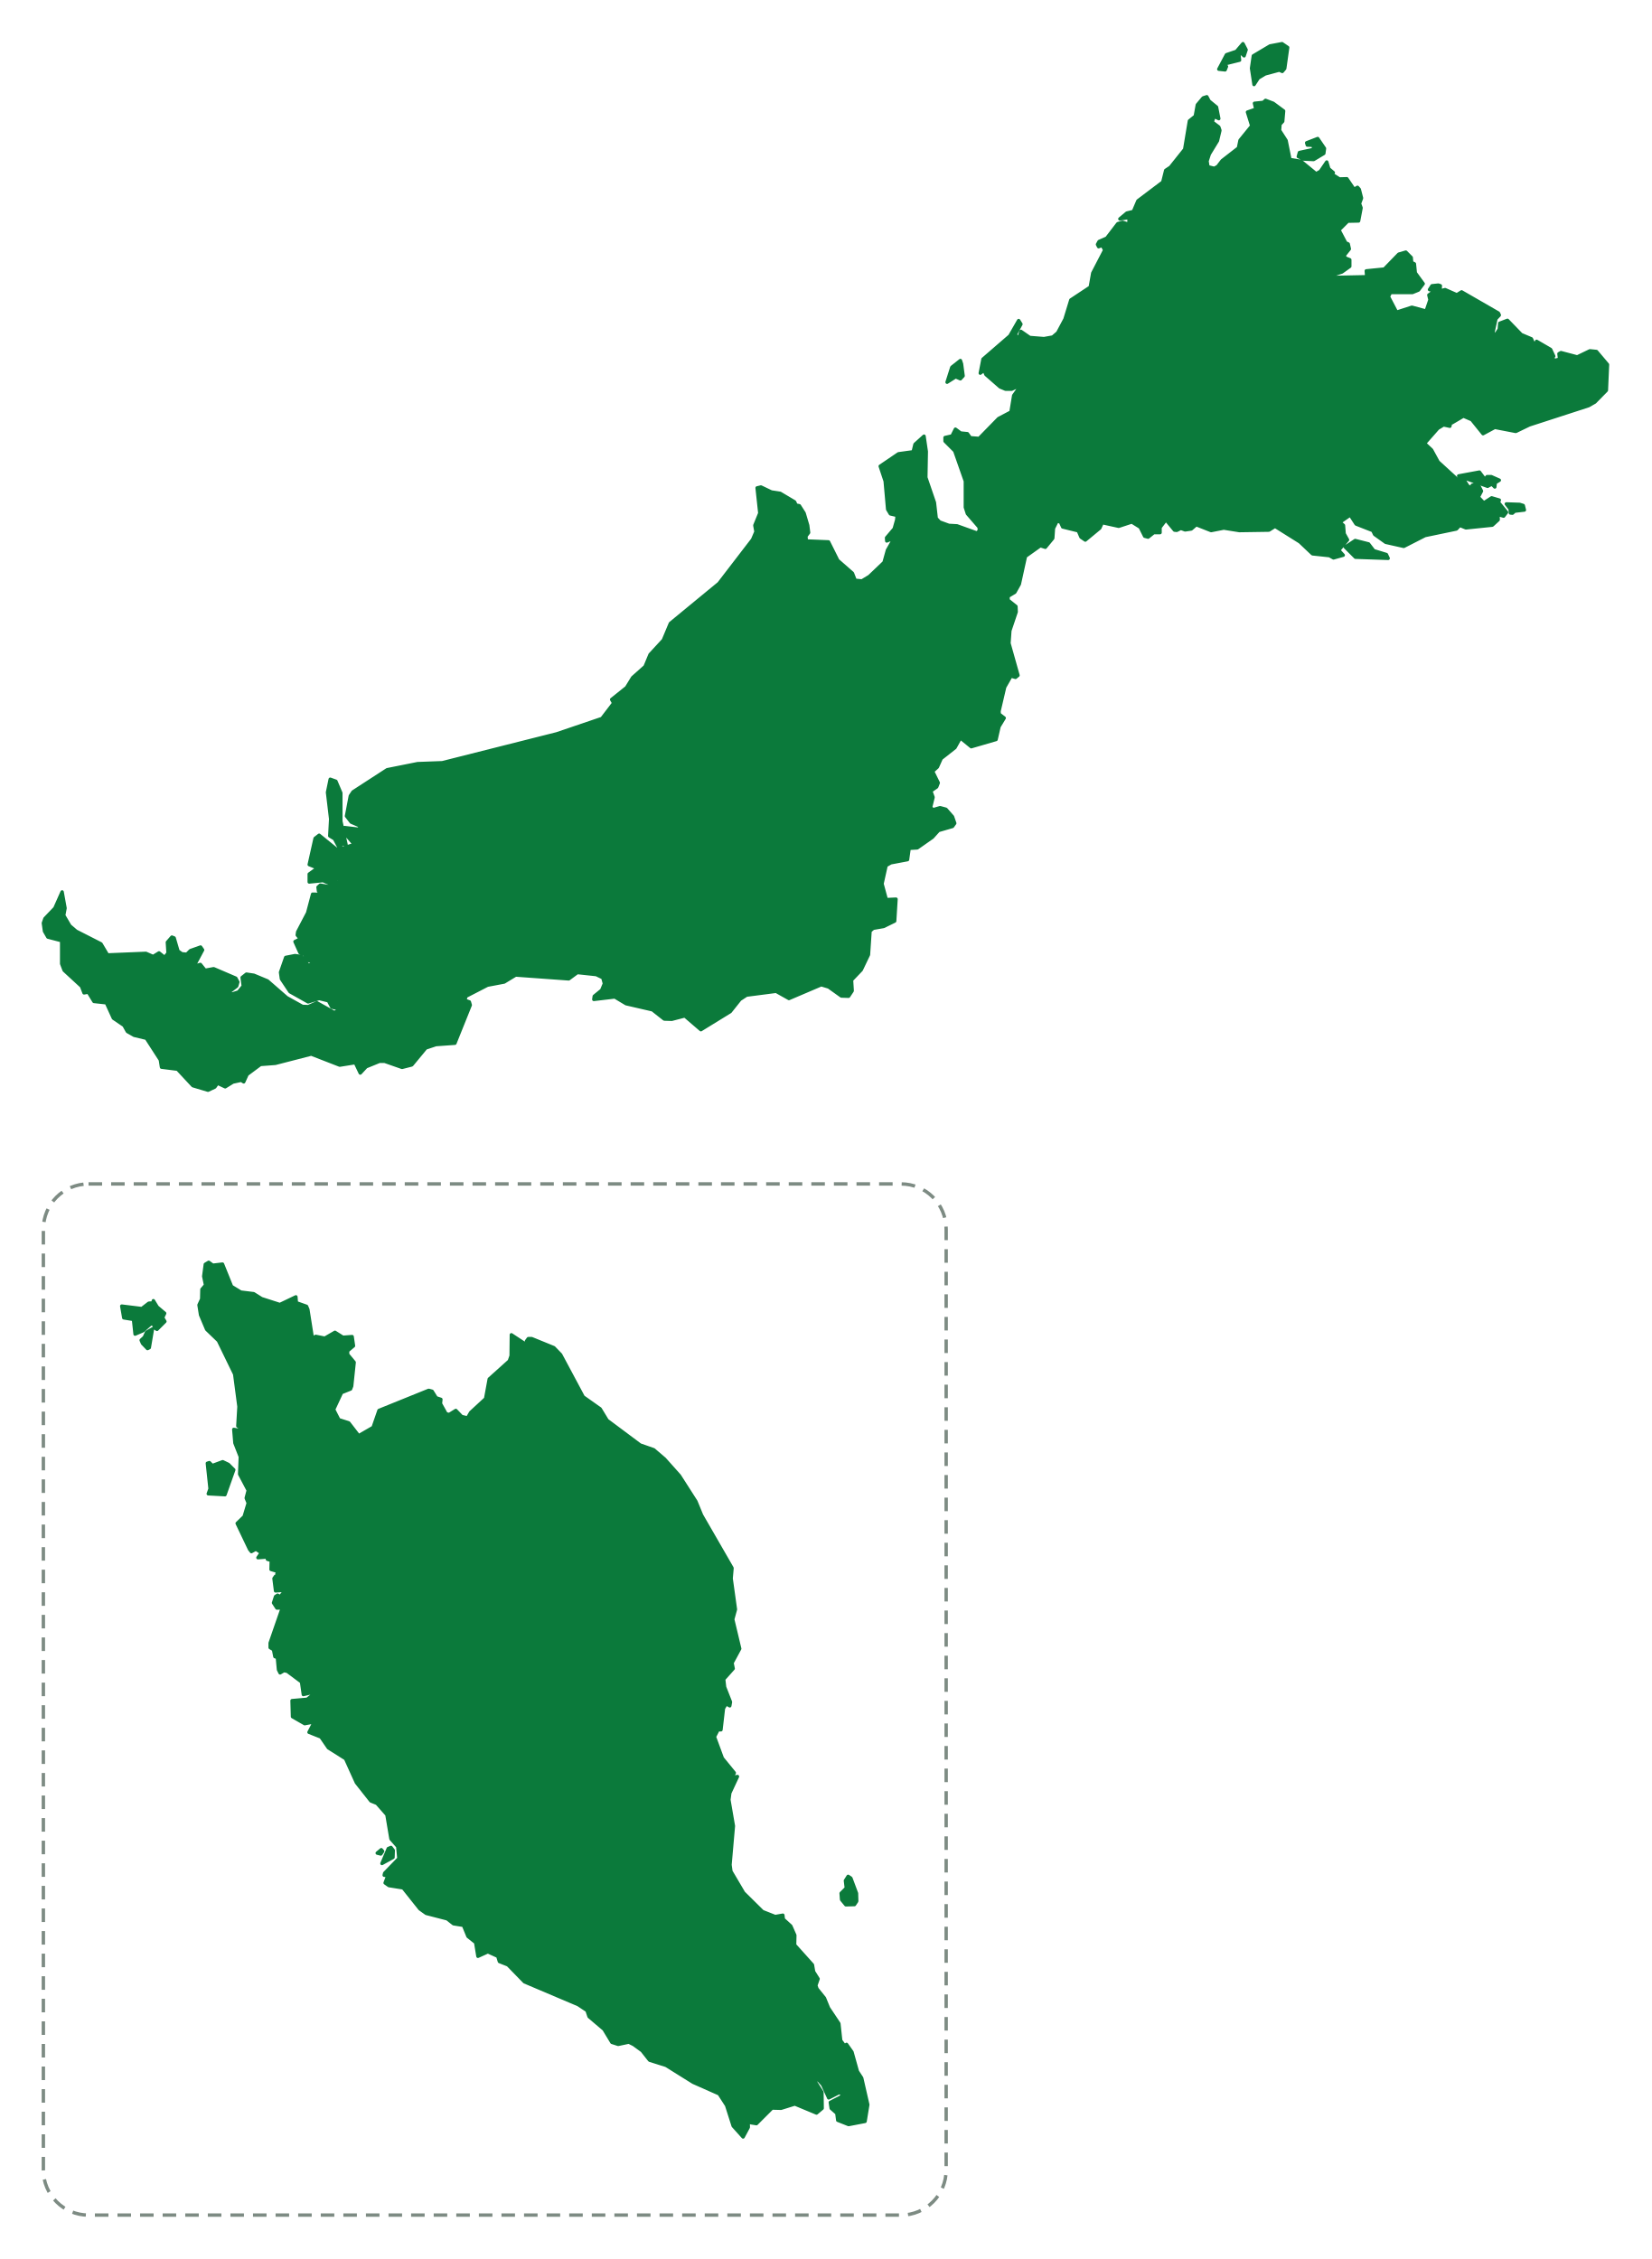
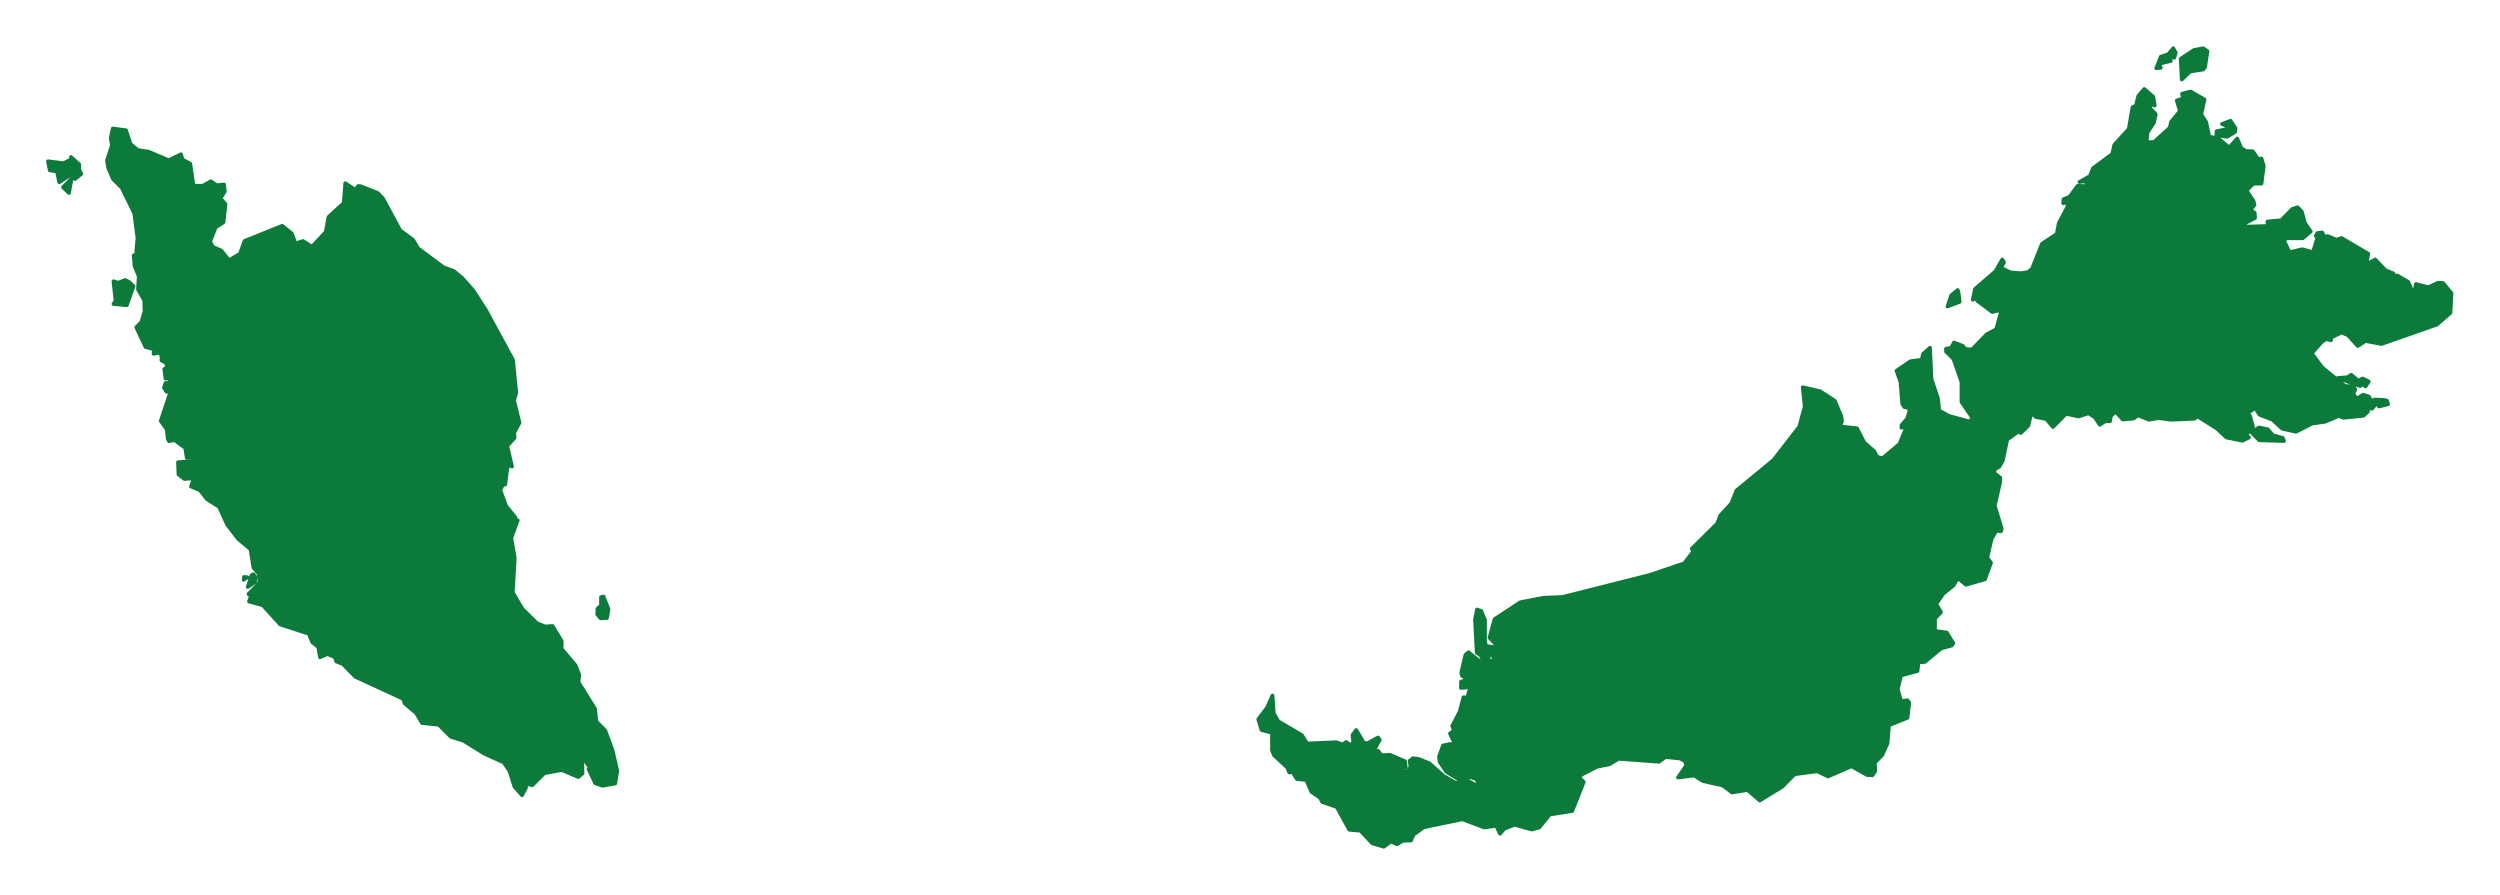
- <svg xmlns="http://www.w3.org/2000/svg" viewBox="0 0 731.2 1000" width="731" height="1000">
-   <path fill="#0b7a3b" fill-rule="evenodd" stroke="#0b7a3b" stroke-width="1.5" stroke-linejoin="round" vector-effect="non-scaling-stroke" d="M600.1 246.6L595.6 242.1L600 239.2L605.9 240.7L608.2 243.7L613.8 245.4L614.6 247.1L600.1 246.6ZM418.4 193.6L421.5 192.9L423 189.9L425.3 191.6L428.3 191.9L429.6 193.7L433.5 194L442.1 185.2L447.6 182.3L448.8 175L451 171.9L450.5 171L447.9 172.2L445.2 172.2L442.8 171.2L436.5 165.7L435.7 163.8L434 165.1L435.2 158.9L447.1 148.6L451 141.8L452 143.4L449.5 148L451 150L452 146.6L455.9 149.3L462.2 149.8L466.1 149.1L468.3 147.2L471.5 141.2L474.1 132.7L482.7 127L483.8 120.8L489.1 110.6L488 108.5L486.4 109.1L485.9 108.1L486.6 106.8L490 105.3L494.9 98.9L497 98.3L499.8 99.2L499.9 96.2L495.8 96.8L498.9 94.2L501.8 93.5L503.8 88.8L514.8 80.5L516.1 75.3L518.2 73.9L524.5 66L526.6 53.4L529.2 51.3L530.1 46.3L532.7 43.2L534.3 42.7L535.3 44.6L538.6 47.3L539.6 52.4L537.5 51.4L536.7 53.9L539.6 56.1L540.1 57.6L539 62.2L535.4 68.1L534.4 71.2L534.8 73.7L537.6 74.4L539.1 73.6L541.1 71L548.3 65.4L549 62L554.2 55.6L552.3 49.5L556 48.2L555.4 45.6L559.3 45.2L560.3 44.3L563.7 45.6L568.3 49L567.9 53.6L566.7 54.9L566.5 57.6L569.4 62.1L571.1 70.5L576 71.3L582.7 76.8L584.6 75.7L587.4 71.6L588.3 74.6L590.3 76.3L589.7 77L593 79.1L596.3 79L599.5 83.7L601 82.8L601.8 83.7L602.8 87.6L601.9 90L602.6 91.9L601.5 97.7L596.7 97.8L592.8 101.7L595.8 107.4L596.9 107.9L597.4 110.1L595.1 113L595.6 114.1L597.6 114.9L597.6 117.8L594.1 120.3L585.1 123.3L583.4 125.2L590.6 122.7L605.1 122.4L604.9 119.8L612.9 119L619.3 112.4L622.4 111.5L624.8 113.9L625 116.1L626.2 116.7L626.6 120.7L630.1 125.5L628 128.3L625.3 129.4L615.6 129.4L614.7 131.2L618.3 138.1L625.1 135.9L631.4 137.6L633.1 132.6L632.6 130.5L633.7 129.7L639.8 128.1L645 130.4L647.1 129.1L663.4 138.5L663.8 139.4L662.3 141L661.1 146.6L661.3 149.6L663.8 145.6L664 143L667.4 141.7L673.5 148L678 149.9L679.4 153L680.3 151L686.5 154.6L687.9 157.6L686.7 158.3L688.5 159.4L690.5 158.9L690.2 156.5L691.1 156L698.3 157.9L703.9 155.2L706.8 155.5L711.7 161.3L711.2 172.7L706.1 177.9L703.3 179.5L677.1 188L671.1 190.9L661.8 189.1L656.6 191.9L651.6 185.7L647.9 184.1L642.8 187.1L642.3 186.7L641.9 188.6L639.1 188L636.6 189.5L630.7 196.2L633.8 199.1L636.7 204.4L644.9 211.9L648.5 212.9L649.9 215.1L651.6 215.9L651.8 214.7L652.8 214.5L655 215.5L655.9 217.3L654.5 220L656.5 222.1L657 222.5L660.4 220.3L663.8 221.3L663.4 222.3L667 226.7L665.7 228.4L663.2 227.7L663.3 230L660.7 232.4L649 233.6L646.3 232.5L644.8 234.1L630.9 237L621.5 241.8L613.5 240L608.6 236.5L607.8 234.8L600.4 231.9L597.8 227.9L593.2 231.1L594.8 232.5L595.1 236.2L596.6 238.9L592.7 243.5L594.7 245.7L590.4 246.9L588.6 245.9L581.1 245.1L575.5 239.8L564.5 232.9L561.8 234.6L548.7 234.8L541.8 233.7L536.2 234.8L529.6 232.2L527.4 234.1L524.7 234.5L522.8 233.8L521 234.7L520 234.6L516.2 230L513.6 233.4L513.6 235.7L510.8 235.7L508.3 237.7L506.8 237.3L504.8 233.3L501.1 231L495.3 232.9L488 231.3L486.9 233.7L480.5 239L478.6 237.7L477.4 234.9L470.5 233.2L469.5 231L468 230.6L466.4 233.8L466.1 238.2L462.8 242.2L460.6 241.5L454 246.2L451.3 258.5L449.3 262.1L446.3 263.9L446.3 265.6L449.8 268.4L449.9 270.8L447.1 279.1L446.7 284.7L450.7 298.9L449.6 299.8L447.6 299.2L444.8 304.1L442.3 314.8L442.4 316.1L444.6 317.8L442.3 321.6L441 327.3L430 330.5L425.2 326.6L422.8 330.9L416.7 335.7L415 339.5L412.9 341.4L415.4 346.5L414.7 348.3L412.1 350.1L413.1 352.9L412 357.4L413.1 358.4L416.2 357.5L418.8 358.2L421.7 361.5L422.7 364.4L421.7 365.8L415.5 367.6L412.8 370.6L406.1 375.3L402.5 375.5L401.8 380.5L394.4 381.9L392.3 383.1L390.5 391.2L392.4 398.2L396.7 398L396.1 407.7L391.2 410.1L386.6 410.9L385.2 412.1L384.5 422.6L381.3 429.3L377 433.8L377.3 438.6L375.7 441L372.5 440.9L366.9 436.9L363.6 435.9L349.3 442L343.6 438.8L330.5 440.5L327.6 442.4L323.3 447.8L310.3 455.8L303.2 449.7L297.4 451.2L294.1 451.1L288.9 447L277.2 444.3L272.2 441.3L262.9 442.4L263.1 441L266.4 438.3L267.6 435.4L266.9 432.8L264 431.4L255.6 430.5L251.8 433.3L228.3 431.6L223.2 434.7L215.8 436.1L206.3 441L205.8 442.8L207.8 443.5L208.2 444.9L201.4 461.8L193 462.4L188.5 463.9L182.3 471.4L178 472.5L170.3 469.8L168 469.8L162.1 472.2L159.5 475L157.3 470.4L150.4 471.5L137.8 466.6L121.9 470.7L115.3 471.2L109.4 475.6L107.9 478.9L106.8 478.2L103.1 479L99.7 481.1L96.3 479.5L95.1 481.2L92.1 482.6L85.4 480.6L78.6 473.3L71.5 472.4L71 469.2L64.8 459.6L59.4 458.3L56.4 456.6L54.9 453.9L50.2 450.7L47.1 443.9L41.6 443.3L39.1 439.2L37.2 439.5L36.1 436.6L28.4 429.5L27.3 426.6L27.3 416.4L21.2 414.8L19.7 412.2L19.2 408.6L19.9 406.6L24.3 402L27.5 394.8L28.8 402L28.2 405.2L30.9 409.8L33.7 412.2L44.7 417.8L47.6 422.7L64.6 422L67.8 423.4L70.4 421.8L72.9 423.8L74.4 421.9L74.1 417.1L76.1 414.8L77.1 415.2L78.8 421L80.5 422.2L82.7 422.4L84.3 420.8L88.8 419.2L89.7 420.5L85.8 427.8L88.7 426.9L90.8 429.5L94.6 428.8L104.4 433L105.3 434.7L104.8 436.5L100.9 439.5L102.8 440L105.6 439.1L107.7 436.5L107.2 432.7L109.1 431.2L112.4 431.7L118.4 434.2L126.9 441.6L133.9 445.5L136.5 445.6L140.3 443.9L148 448.2L151 446.8L146.9 445.8L145.4 443L141.3 442L136.4 443.5L128.4 439L124.6 433.3L124.2 430.4L126.5 423.8L130.6 423L133.5 423.4L136.5 427.3L139.1 426.4L141.3 427.7L142.8 427.3L136.1 425L134.8 422.4L132.8 421.7L130.6 416.8L133 415.6L131.6 413.9L131.8 412.5L136.2 404.1L138.4 395.8L142.8 395.9L141 394.4L140.8 392.7L141.8 391.8L147.7 392.8L150.4 389.8L150 388.6L149.1 388.9L147.2 391.6L143 389.8L136.9 390.4L136.9 386.9L139.4 385.1L140.8 385.3L140.1 384L136.9 382.7L139.5 371.1L141.3 369.7L149.3 376.2L155.6 374.2L158.9 376.1L153.9 370.3L152.5 366.3L158.4 367L160.4 366L155.5 363.9L153.4 361.2L155.1 352.3L156.3 350.5L171.4 340.7L184.9 338L195.8 337.6L246.5 324.8L266.5 318L271.7 311.2L270.8 309.6L277.4 304.3L280.1 299.9L285.6 295L287.8 289.7L293.7 283.3L296.8 275.9L318.3 258.2L333.2 238.8L334.7 235.3L334.2 232.5L336.4 227.1L335.2 215.9L336.9 215.5L341.5 217.7L345.4 218.3L351.8 222.1L352.4 223.5L353.9 223.8L356 227.1L357.6 232.5L358 235.7L356.8 237.3L357 239.4L366.8 239.8L370.9 248L377.4 253.7L378.6 256.8L381.6 257.1L384.9 255.1L391.4 248.9L392.9 243.5L395 239.8L394.8 238.5L392.6 239.4L392.5 238L395.9 234L397 230.1L397.2 228.1L394.2 227.4L393 225.4L391.9 212.9L389.7 206.3L397.8 200.8L404.3 199.9L405.1 196.6L409.1 193L410.1 199.8L409.9 211.3L413.7 222.4L414.5 229.4L416 231L420.1 232.5L423.7 232.7L432.6 235.9L433.6 234.8L433.5 233.3L428.3 227.3L427.4 224.5L427.4 212.9L422.7 199.5L418.4 195.2L418.4 193.6ZM636.8 126.1L637.7 126.4L637.6 127.8L635.1 128.6L632.9 128.1L634 126.4L636.8 126.1ZM153 372.9L153.2 373.8L151.6 373.5L150.1 375.1L148.1 371.3L146 370L146.4 362.5L145 350.7L146.2 344.9L148.7 345.8L150.9 351L150.9 363.5L153 372.9ZM672.8 223.2L674.4 223.7L674.9 225.7L670.6 226.2L669.6 227.1L668.7 227L668.6 225.2L666.9 223L672.8 223.2ZM657.4 212.1L658.4 210.9L660.2 210.9L663.8 212.5L662 213.6L661.8 215.5L660.5 214.2L658.6 215.2L645.8 210.6L655 208.9L657.4 212.1ZM425.7 161L426.4 166.3L425.2 167.6L423.1 166.7L419.3 169.1L421.4 162.5L425.2 159.5L425.7 161ZM583.4 61.2L586.4 65.6L586.1 67.8L581.6 70.5L577.2 70.3L574.8 69.2L575.3 67.4L581.7 66L581.3 64.2L578.8 64.1L578.5 63.1L583.4 61.2ZM550.3 19.2L551.7 21.9L550.8 24.6L549.5 23.4L548.5 23.9L548.8 26.5L542 28.2L543 29.3L542.4 30.8L539.6 30.5L543 24.1L547.4 22.6L550.3 19.2ZM562.3 20.2L567.6 19.2L570.1 20.9L568.8 30.2L567.7 31.5L566.4 30.9L560.1 32.6L557.1 34.4L555.2 37.3L554.1 30.1L554.9 24.6L562.3 20.2ZM226.4 590.9L232.8 595.1L234.5 594.7L234.2 593.3L233.1 593.7L233.9 592.6L235.4 592.6L245.2 596.6L248.2 599.7L258.2 618.4L265.7 623.7L268.8 628.8L283.4 639.7L289.4 641.8L294.2 645.9L300.8 653.3L308.1 664.7L310.6 670.8L324.1 694.2L323.7 698.8L325.6 712.5L324.4 716.9L327.5 729.9L324.1 736.2L324.6 738.7L320.4 743.4L320.8 746.9L323.4 753.5L323.1 755.2L321.5 754.3L320.3 756.3L319.2 765.8L317.9 765.8L316.3 768.9L319.8 778.4L325.1 784.9L324.1 787L326.5 786.5L323.1 793.8L322.7 796.8L324.7 808.4L323.2 825.6L323.6 828.5L329.2 838L337.6 846.3L343.2 848.5L346.6 847.9L346.8 849.7L350.1 852.7L351.9 856.8L351.8 861.1L359.7 869.9L360.2 872.9L362.2 876.1L361.2 879L361.7 880.5L365 884.6L366.8 889L371.4 895.9L372.2 903.4L373.9 905.7L374.8 905.1L377.2 908.5L379.6 917.1L381.5 920L384.2 931.8L383 939.2L375.7 940.6L370.9 938.7L370.5 935.6L368 933.4L367.6 930.8L372.1 928.5L373.8 926.5L371.2 926.6L366.9 928.8L364.2 922.9L360.9 919.2L361.2 922L363.9 926.3L364 933.4L361.5 935.5L351.9 931.5L345.8 933.4L341.8 933.3L334.9 940.2L332.4 939.8L331.2 938.2L331.3 941.8L329 946.1L324.6 941.2L321.7 932.1L318.4 927L306.9 921.9L294.9 914.4L287.6 912.1L284.3 907.9L280.6 905.2L278.4 904.1L273.7 905.1L270.9 904.2L267.4 898.4L260.8 892.8L259.9 890.1L256 887.5L232.2 877.4L224.9 869.9L221.1 868.4L220.4 866.1L216 864.1L211.6 866.1L210.6 860L207.2 857.3L205.2 852.4L200.8 851.7L198 849.5L188.7 847.1L185.9 845.1L178.5 835.8L172.2 834.8L170.5 833.6L171.7 830.4L170.1 830.2L170.3 829.3L176.6 822.8L176.1 817.5L173.1 814.1L171.3 803.4L166.9 798.4L164.2 797.3L157.8 789.2L153 778.6L145.4 773.8L142.1 769L136.8 766.9L139.2 762.3L134.9 763.1L129.5 760L129.3 752.9L136 752.3L138.4 750.4L141 750.3L140.3 748.8L134.3 750.2L133.5 744.6L127.2 739.9L125.7 739.6L124 740.6L123.3 739.2L122.8 733.8L121.7 733.4L121.1 730.3L119.6 729.4L119.6 727.4L125 711.8L122.6 711.9L121.1 709.6L122 706.8L122.9 706.2L124 706.9L126.4 704L122 704.3L121.3 698.8L122 697.8L124 697.7L122.6 696.7L123.1 695.7L120 694.8L120.1 690.8L118.4 690.3L118.2 689.3L114.2 689.6L115.7 687.4L113.3 685.8L111.3 686.9L110.5 685.9L105 674.4L108.1 671.4L109.9 665.4L109 663.2L109.9 659.8L106.1 652.6L106.4 644.9L104 638.8L103.5 632.8L105.8 633.2L106.5 632.1L105.3 631.3L105.8 622.7L103.9 608.3L96.7 593.5L91.5 588.5L88.8 582.1L88.1 577.7L89.3 575.1L89.4 570.8L91 568.9L90.2 565L90.9 559.7L92.4 558.8L94.2 560.1L98.5 559.6L102.5 569.5L106.6 572L112.3 572.7L115.8 574.9L123.9 577.5L131 574.1L131.2 576.7L135.7 578.3L136.3 579.7L138.3 592.4L139.8 591.6L143.8 592.4L148.3 589.8L151.8 592L155.9 591.7L156.5 595.8L153.9 598L153.9 599.6L156.8 603.1L155.7 613.6L155.2 614.9L151.2 616.5L147.7 624L150 628.5L154.4 629.9L158.8 635.6L165.2 631.9L167.8 624.4L189.8 615.5L191.3 615.9L193.1 618.8L195.2 619.5L195 621.4L197.5 625.9L198.9 626.2L201.8 624.4L204.4 627.1L207 627.7L208.4 625.3L215 619.2L216.6 610.5L225.5 602.5L226.3 600.2L226.4 590.9ZM379.2 838.2L379.3 841.7L378.3 843.2L374.5 843.3L372.6 841L372.4 838.2L374.7 835.9L374.3 832.6L375.5 830.7L376.7 831.5L379.2 838.2ZM101.1 648.3L103.5 650.7L99.6 661.7L92.2 661.3L93 659.1L91.8 647.8L92.7 647.5L94 648.8L98.6 647.1L101.1 648.3ZM63.9 592L64.9 589.8L67.5 588.3L66.1 596.6L65.3 597L63.1 594.7L62.5 593.3L63.9 592ZM72 583.3L73 585L69.5 588.5L68.4 587.8L68 586.1L66.7 586.1L63.3 589.1L59.8 590.6L59.1 584.1L54.8 583.4L53.9 578.2L62.8 579.3L65.9 576.9L67.7 576.8L67.9 575.8L69.6 578.6L72.9 581.4L72 583.3ZM169.4 819.6L168.6 820.8L167 820.4L168.8 818.9L169.4 819.6ZM174.1 819.2L174 822.3L169.1 825L171.9 818.4L173.1 817.9L174.1 819.2Z" />
-   <g fill="none" stroke="#7d8b83" stroke-width="1.5" stroke-dasharray="6 4" vector-effect="non-scaling-stroke">
-     <rect x="19.2" y="524.1" width="399.7" height="456.6" rx="20" />
-   </g>
+ <svg xmlns="http://www.w3.org/2000/svg" viewBox="0 0 1000 357.8" width="1000" height="358">
+   <path fill="#0b7a3b" fill-rule="evenodd" stroke="#0b7a3b" stroke-width="1.5" stroke-linejoin="round" vector-effect="non-scaling-stroke" d="M903.7 176L900.5 172.8L903.6 170.9L907.1 171.6L909.2 174L913.1 175.1L913.6 176.3L903.7 176ZM778.4 139.4L780.5 139L781.6 136.9L785.2 138.3L786.1 139.5L788.8 139.7L794.7 133.6L798.5 131.6L800.6 123.8L796.9 124.7L790.9 120.2L790.3 118.9L789.1 119.8L790 115.5L798.2 108.4L800.9 103.7L801.6 104.8L799.9 108L800.9 109.4L801.3 107.5L804.3 108.9L808.6 109.2L811.3 108.7L812.8 107.4L816.8 97.4L822.7 93.5L823.5 89.2L827.2 82.2L826.4 80.8L825.3 81.2L825.4 79.6L827.8 78.6L831.1 74.2L834.5 74.4L834.6 72.3L831.8 72.7L836 70.3L837.2 67.2L844.9 61.5L845.7 57.9L851.5 51.5L853 42.8L854.4 42.1L855.3 38.3L857.7 35.5L861.3 38.6L861.9 42.1L860.3 41.6L860 43.1L862.3 45.6L861.6 48.9L859 52.9L858.6 56.8L861.6 56.7L867.9 51L868.4 48.7L872 44.3L870.7 40.1L873.3 39.2L872.8 37.4L876.2 36.5L881.8 39.7L880.5 45.7L882.5 48.8L883.7 54.6L887.1 55.1L891.7 58.9L894.9 55.3L896.5 59.1L898.3 60.3L901.1 60.4L903.3 63.6L904.6 63.3L905.5 66.3L904.6 73.3L901.3 73.4L898.6 76.1L901.4 80.3L901.8 81.9L900.2 83.8L901.9 85.1L902 87.1L892.2 92.3L897.1 90.6L907.1 90.3L907 88.5L912.5 88L916.9 83.5L919 82.8L920.7 84.5L922 89.2L924.3 92.5L921.1 95.2L914.3 95.2L913.7 96.4L915.8 100.8L920.9 99.6L925.2 100.8L926.8 95.4L931 94.3L934.6 95.8L936.6 95.1L947.3 101.4L945.9 109.1L947.5 105.1L950.1 103.7L954.2 108L957.4 109.3L958.3 111.4L958.9 110.1L963.2 112.6L964.2 114.6L963.3 115.1L964.6 115.8L966 115.5L966.4 113.5L971.3 114.8L975.2 113L977.2 113.1L980.6 117.2L980.2 125L974.8 129.7L952.6 137.5L946.2 136.3L943.1 138.3L939.2 134L936.6 132.9L932.5 134.9L932.4 136L930.5 135.5L928.8 136.6L924.7 141.2L928.9 146.9L938 154.3L941.5 154.5L942.1 155.8L941.2 157.6L942.9 159.3L945.2 157.8L947.5 158.5L949.8 162.2L948.8 163.4L947.2 162.9L947.2 164.5L945.4 166.2L937.4 167L935.5 166.3L930 168.6L924.9 169.3L918.4 172.6L912.9 171.4L909 167.8L903.8 165.8L902.1 163.1L898.9 165.2L900 166.2L901.2 170.6L898.5 173.8L899.6 174.9L897 176.2L890.6 174.9L886.7 171.3L879.1 166.5L877.7 167.4L868.2 167.8L863.5 167.1L859.6 167.8L855.1 166L853.5 167.3L849.1 167.7L846.3 164.6L844.4 166.2L844 168.4L842.1 168.4L839.9 169.8L837.9 166.8L835.4 165.2L831.4 166.5L826.4 165.4L821.2 170.7L818.5 167.5L814.3 166.7L812.6 164.9L811.3 170.2L808.3 173.1L807.5 172.4L802.9 175.7L801.1 184.2L799.7 186.6L798 187.6L797.6 189L800.1 191L800.1 192.6L797.9 202.2L800.7 211.4L800.4 212.4L798.5 212.2L796.6 215.6L794.9 223L796.4 225L794 231.6L786.4 233.8L783.1 231.1L781.4 234.1L777.3 237.4L774.5 241.5L776.4 244.8L774 247.3L774 252.3L778.7 252.9L781.3 257.2L780.7 258.1L776.4 259.3L769.9 264.7L767.4 264.8L767 268.3L760.4 270.1L759.1 275.6L760.5 280.4L763 280L763.7 281L763 287L755.6 290L755 297.2L752.9 301.9L749.9 305L750.1 308.3L749 310L746.8 309.9L740.6 306.4L731.2 310.5L726.9 308.4L717.8 309.6L712.9 314.6L703.9 320.1L699 315.9L692.8 316.9L689.1 314.1L681.1 312.3L677.7 310.1L671.2 310.9L674.5 306.1L674 304.3L672 303.3L666.2 302.7L663.6 304.6L647.4 303.4L643.8 305.6L638.8 306.6L632.2 310L631.9 311.2L633.5 312.7L628.9 324.3L619.9 325.7L615.7 330.9L612.7 331.7L605.8 329.8L601.7 331.4L600 333.4L598.5 330.2L593.7 330.9L585 327.6L569.5 330.8L565.4 333.8L564.4 336.1L561.1 336.2L558.8 337.6L556.4 336.5L553.5 338.6L548.9 337.2L544.2 332.2L539.7 331.8L534.7 322.7L528.9 320.7L527.9 318.9L524.6 316.7L522.5 311.9L518.7 311.5L517 308.7L515.7 308.9L514.9 306.9L509.6 302L508.8 300L508.8 293L504.6 291.9L503.3 287.6L506.8 283L509 278.1L509.5 285.3L511.3 288.4L520.8 294L522.8 297.3L534.6 296.8L537 297.7L538.5 296.7L540.3 298.1L541.3 296.8L541 293.9L542.5 291.9L545.5 297L547 297.2L551.2 294.9L551.9 295.8L549.2 300.8L551.2 300.2L552.6 302L555.9 301.8L562 304.4L562.3 306.8L559.6 308.9L562.8 308.6L564.2 306.8L563.9 304.2L565.2 303.2L567.5 303.5L571.7 305.2L577.5 310.3L582.3 313.1L586.7 311.9L592 314.9L594.1 313.9L591.3 313.3L590.6 311.6L588.1 310.7L583.1 311.4L578.5 308.6L575.9 304.7L575.6 302.6L577.2 298.1L580 297.5L582.1 297.8L584.1 300.5L585.9 299.9L588.4 300.5L584.3 299L581.5 296.6L580 293.3L581.6 292.1L580.9 290.3L583.9 284.5L585.4 278.8L588.5 278.9L587.2 277.8L587.8 276L591.4 276.8L593.7 274.6L592.8 274L591.9 275.8L588.6 274.7L584.4 275.1L584.4 272.6L587.1 271.6L584.8 270.2L584.5 268.9L586.2 261.8L587.4 260.8L593.2 265.5L597.3 263.9L599.5 265.2L596.1 261.2L595.2 258.4L599.2 258.9L600.9 258.1L598 257.3L595.8 255L597.8 247.6L608.1 240.8L617.5 239L625 238.7L659.9 229.9L673.7 225.2L677.3 220.5L676.7 219.4L686.9 209.3L688.1 206.1L692.5 201.3L694.6 196.1L709.4 183.9L719.7 170.6L721.9 162.5L721.1 154.8L728.1 156.4L733.9 160.2L736.5 166.3L736.8 168.5L735.9 170.5L742.8 171.2L745.7 176.9L749.8 180.5L750.8 182.6L753 183.2L759.8 177.5L762.3 171.3L762.1 170.4L760.6 171L760.6 170L762.9 167.3L763.7 164.6L763.8 163.2L761.7 162.7L760.9 161.4L760.2 152.7L758.6 148.2L764.2 144.4L768.7 143.8L769.2 141.5L772 139L772.6 151.6L775.2 159.3L775.7 164.1L779.6 166.3L788.2 168.6L788.8 166.8L784.6 160.7L784.6 152.7L781.4 143.5L778.4 140.5L778.4 139.4ZM928.9 92.9L929.5 94.1L926.3 94.3L927 93.1L928.9 92.9ZM595.5 263L593.5 264.5L592.1 261.9L590.7 261L590 247.7L590.8 243.7L592.5 244.3L594 247.9L594 256.5L595.5 263ZM953.7 159.9L954.8 160.2L955.2 161.6L951.6 162.5L949.7 159.7L953.7 159.9ZM943.2 152.1L945.1 151.3L947.5 152.5L946.2 154.5L945.3 153.6L944 154.3L935.1 151.1L939 150.8L940.5 149.8L943.2 152.1ZM783.4 117L783.9 120.6L779 122.5L780.5 118L783.1 115.9L783.4 117ZM892.2 48.2L894.2 51.2L894 52.7L890.9 54.6L886.6 54L886.6 52.4L890.9 51.5L890.7 50.3L888.8 49.5L892.2 48.2ZM869.3 19.2L870.3 21L869.7 23L868.1 22.4L868.3 24.3L863.6 25.4L864.3 27L862.5 27.2L864.3 22.6L867.3 21.6L869.3 19.2ZM877.6 19.9L881.3 19.2L883 20.4L882 26.8L881.3 27.7L876.1 28.5L872.7 31.7L872.3 23.4L877.6 19.9ZM138.1 73.2L142.6 76.1L143.7 75.8L142.7 75.1L143.3 74.3L144.3 74.4L151.1 77.1L153.2 79.3L160.1 92.1L165.2 95.8L167.3 99.3L177.4 106.8L181.5 108.3L184.9 111.1L189.4 116.2L194.4 124L205.2 143.9L206.5 157L205.6 160L207.8 169L205.7 172.9L205.8 175L202.9 178.3L204.8 186.5L203.7 185.8L202.9 187.2L202.1 193.7L201.2 193.7L200.1 195.9L202.5 202.4L206.2 206.9L205.5 208.3L207.1 208L204.5 215.1L205.9 223.1L205.1 236.9L209 243.5L214.8 249.2L218.1 250.5L221 250.3L224.7 256.4L224.6 259.4L230.2 266L231.7 269.8L231.4 272.8L238 283.4L238.6 288.6L242.1 292.1L245 300L246.9 308.2L246.1 313.3L241 314.2L238.1 313.2L235.4 307.5L239.7 304.5L238 304.5L235.5 306.3L230.8 299.5L232.9 304.4L233 309.3L231.3 310.7L224.7 307.9L217.7 309.2L212.9 314L210.2 313.3L210.4 315L208.8 318L205.8 314.6L203.8 308.3L201.5 304.9L193.6 301.3L185.4 296.2L180.3 294.6L175.5 289.8L168.8 289.1L166.4 285.1L161.9 281.3L161.2 279.4L142.1 270.6L137.1 265.5L134.5 264.5L134 262.8L131 261.5L128 262.8L127.3 258.7L124.9 256.8L123.5 253.4L112.1 249.7L105.1 242L99.6 240.5L100.4 238.3L99.4 237.5L103.8 233L103.5 229.4L101.4 227L100.2 219.6L95.3 215.5L90.9 209.8L87.6 202.6L82.8 199.6L80 196L76.4 194.5L77.5 191.2L73.8 191.5L71.4 189.7L71.2 184.8L75.9 184.4L77.5 183.1L79.3 183.1L78.8 182L74.7 183L74.1 179.1L69.8 175.9L67.6 176.4L67.1 175.4L66.7 171.6L64.3 168.3L68.2 156.5L66.6 156.6L65.6 155L66.2 153.1L67.6 153.1L68.7 151.4L66.2 151.3L65.7 147.5L67.6 146.8L66.6 146.1L67 145.4L64.6 144.1L64.6 141.9L63.5 141L61.4 141.4L61.8 139.7L58.2 138.7L54.5 130.8L56.6 128.7L57.8 124.5L57.7 120L55.2 115.7L55.5 110.4L53.8 106.2L53.5 102L55.5 102L54.5 100.8L55 95.1L53.7 85.2L48.7 75L45.2 71.5L43.3 67.1L42.8 64.1L44.8 58L44.3 55.3L45.1 51.3L50.4 52L52.2 57.5L55.1 59.9L59.5 60.6L67.5 64L72.4 61.6L73 63.7L76.1 65.4L77.4 74.2L81.2 74.2L84.3 72.4L86.7 74L89.6 73.7L89.9 76.5L88.2 79.2L90.2 81.6L89.4 88.8L86.3 90.8L84 96.6L85.2 98.7L88.5 100.1L91.6 104L96 101.4L97.8 96.3L112.9 90.2L116.7 93.3L118.2 97.3L121.2 96.3L124.8 98.6L130.3 92.7L131.4 86.7L137.5 81.1L138.1 73.2ZM243.4 243.6L242.8 247.1L240.2 247.2L238.9 245.6L239 243.4L240.4 242.1L240.4 238.8L241.4 238.5L243.4 243.6ZM51.8 112.8L53.4 114.4L50.7 122L45.4 121.5L46.2 120.2L45.4 112.4L47.3 113L50 111.9L51.8 112.8ZM26.1 73.9L28.6 71.4L27.6 77.1L25.2 74.8L26.1 73.9ZM31.7 67.9L32.5 69.5L30 71.5L29 69.9L28.1 69.9L23.7 72.8L22.8 68.5L19.9 68L19.2 64.4L25.4 65.2L28.7 63.5L28.4 62.7L31.7 65.7L31.7 67.9ZM98.9 230.8L97.5 231.8L97.6 230.7L98.9 230.8ZM102.1 230.6L102 232.7L99.1 234.7L100.6 230L101.4 229.6L102.1 230.6Z" />
</svg>
